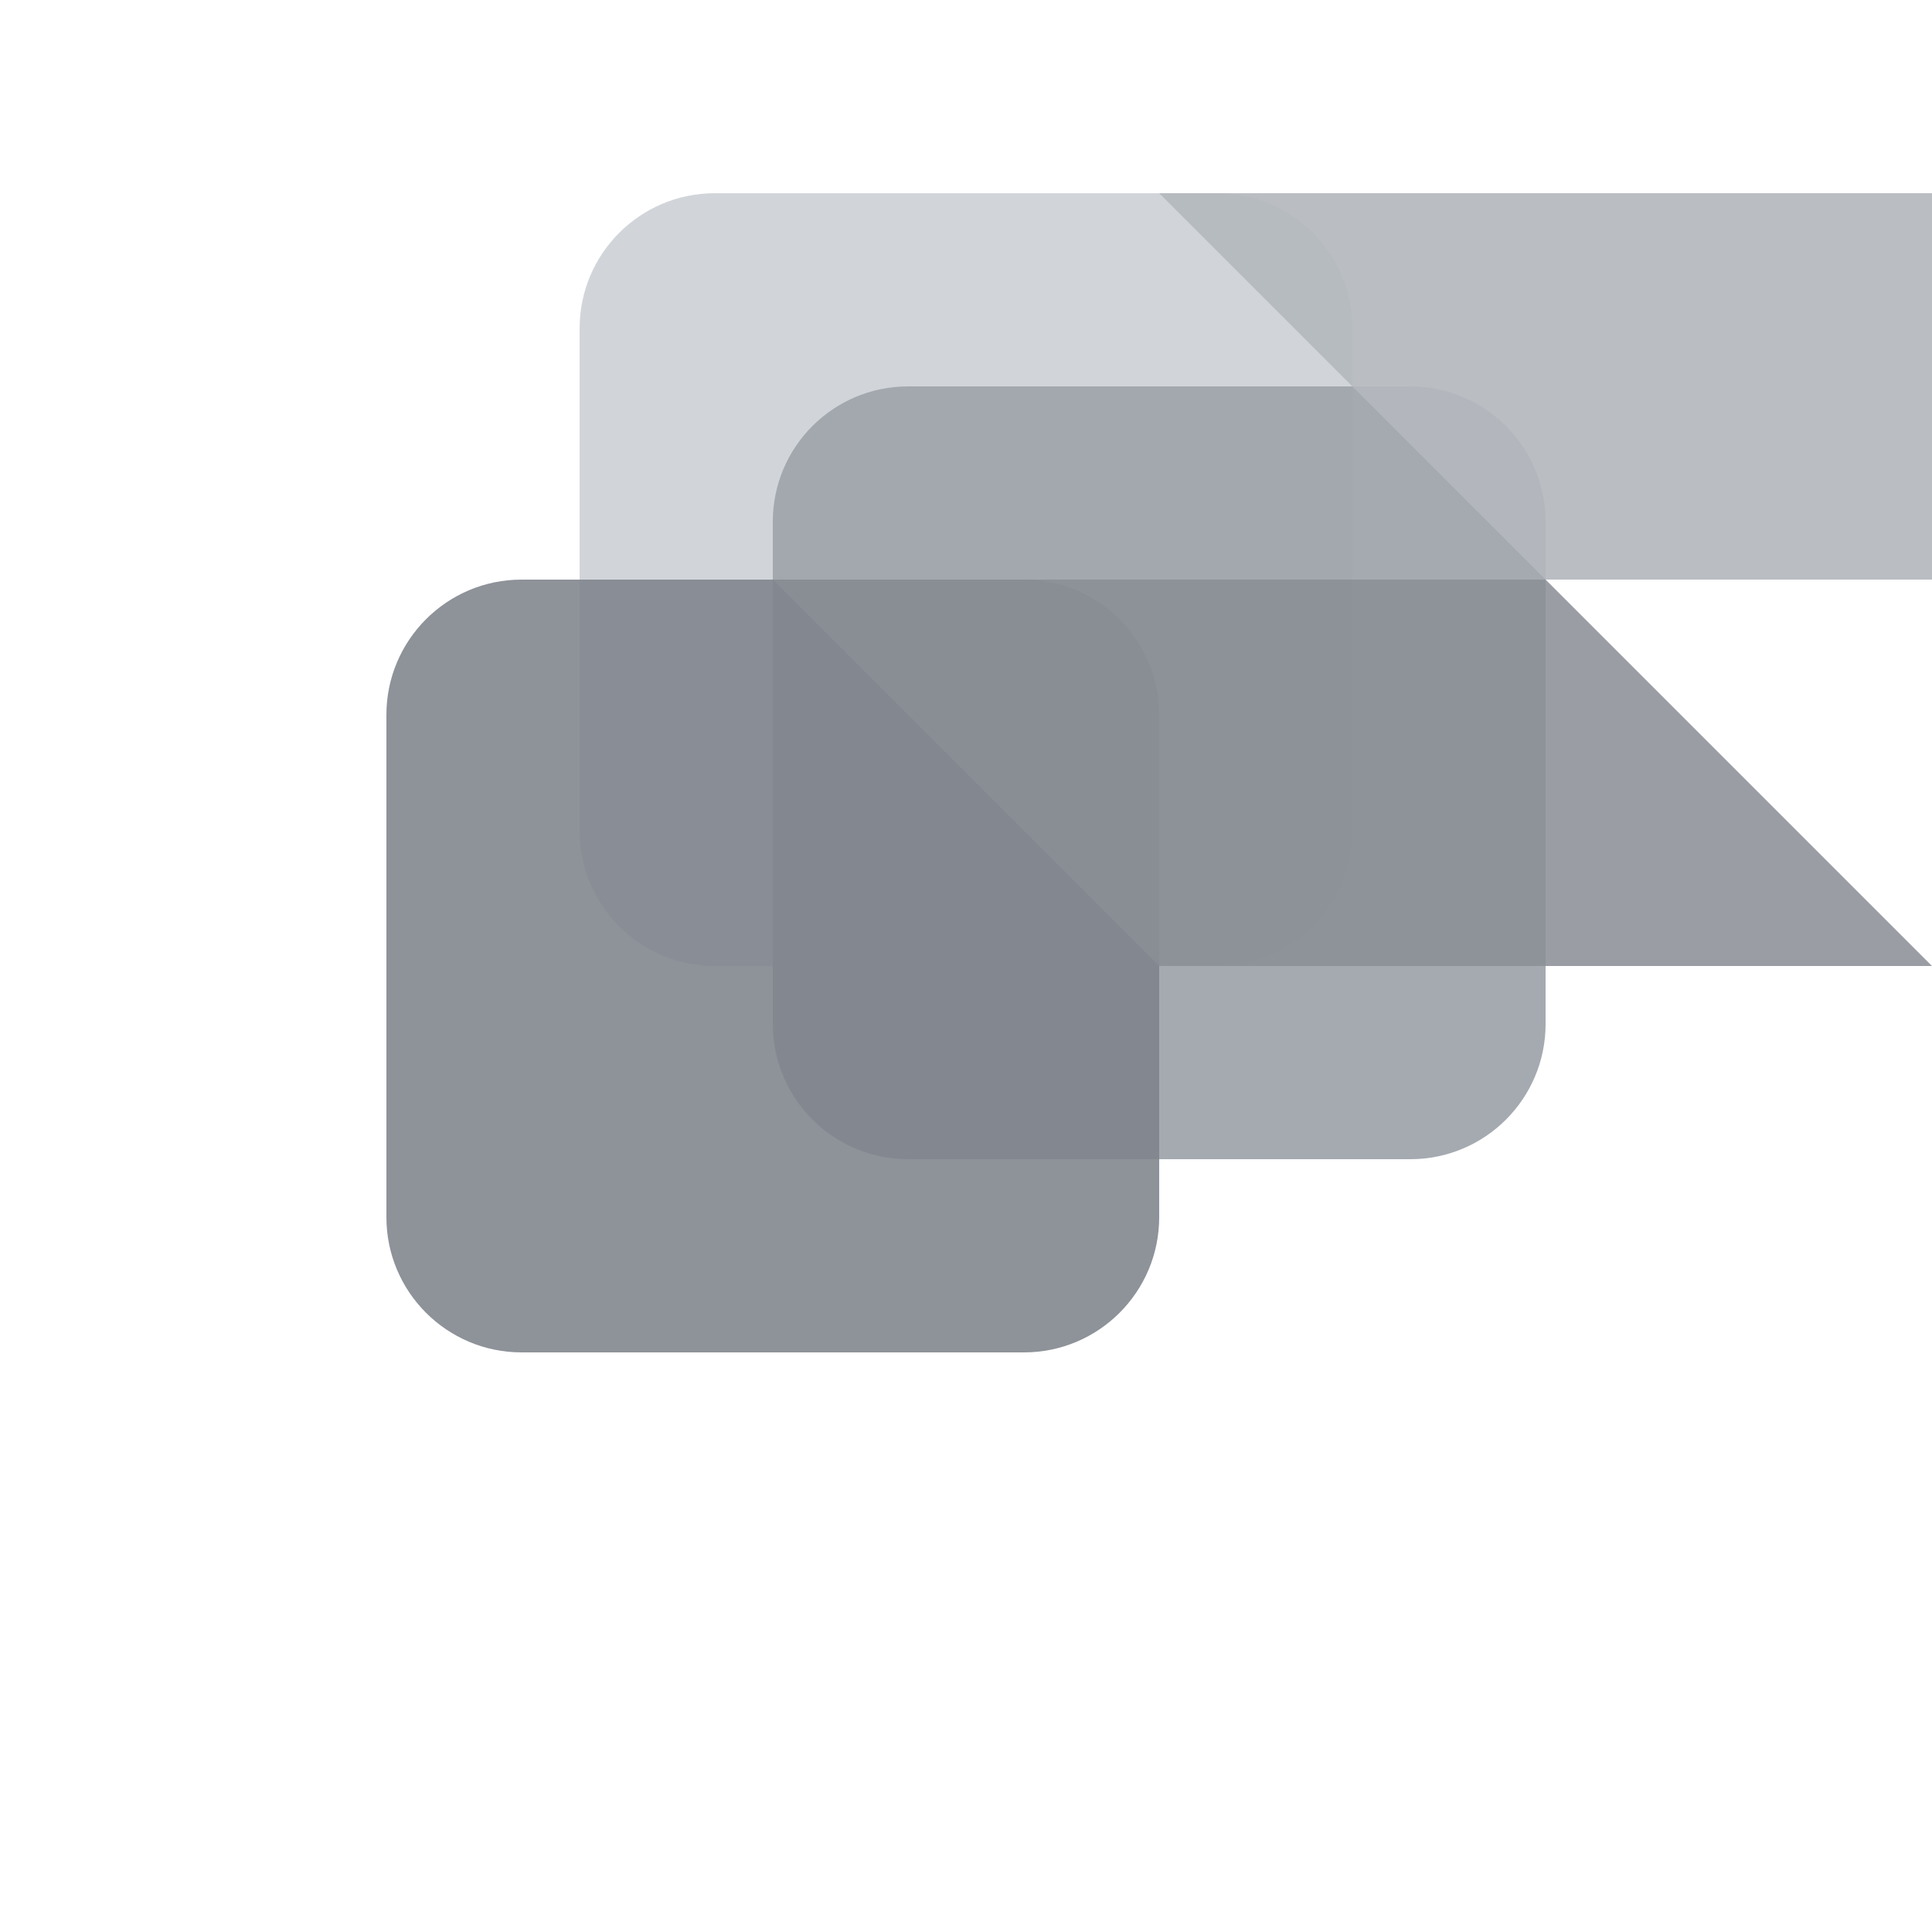
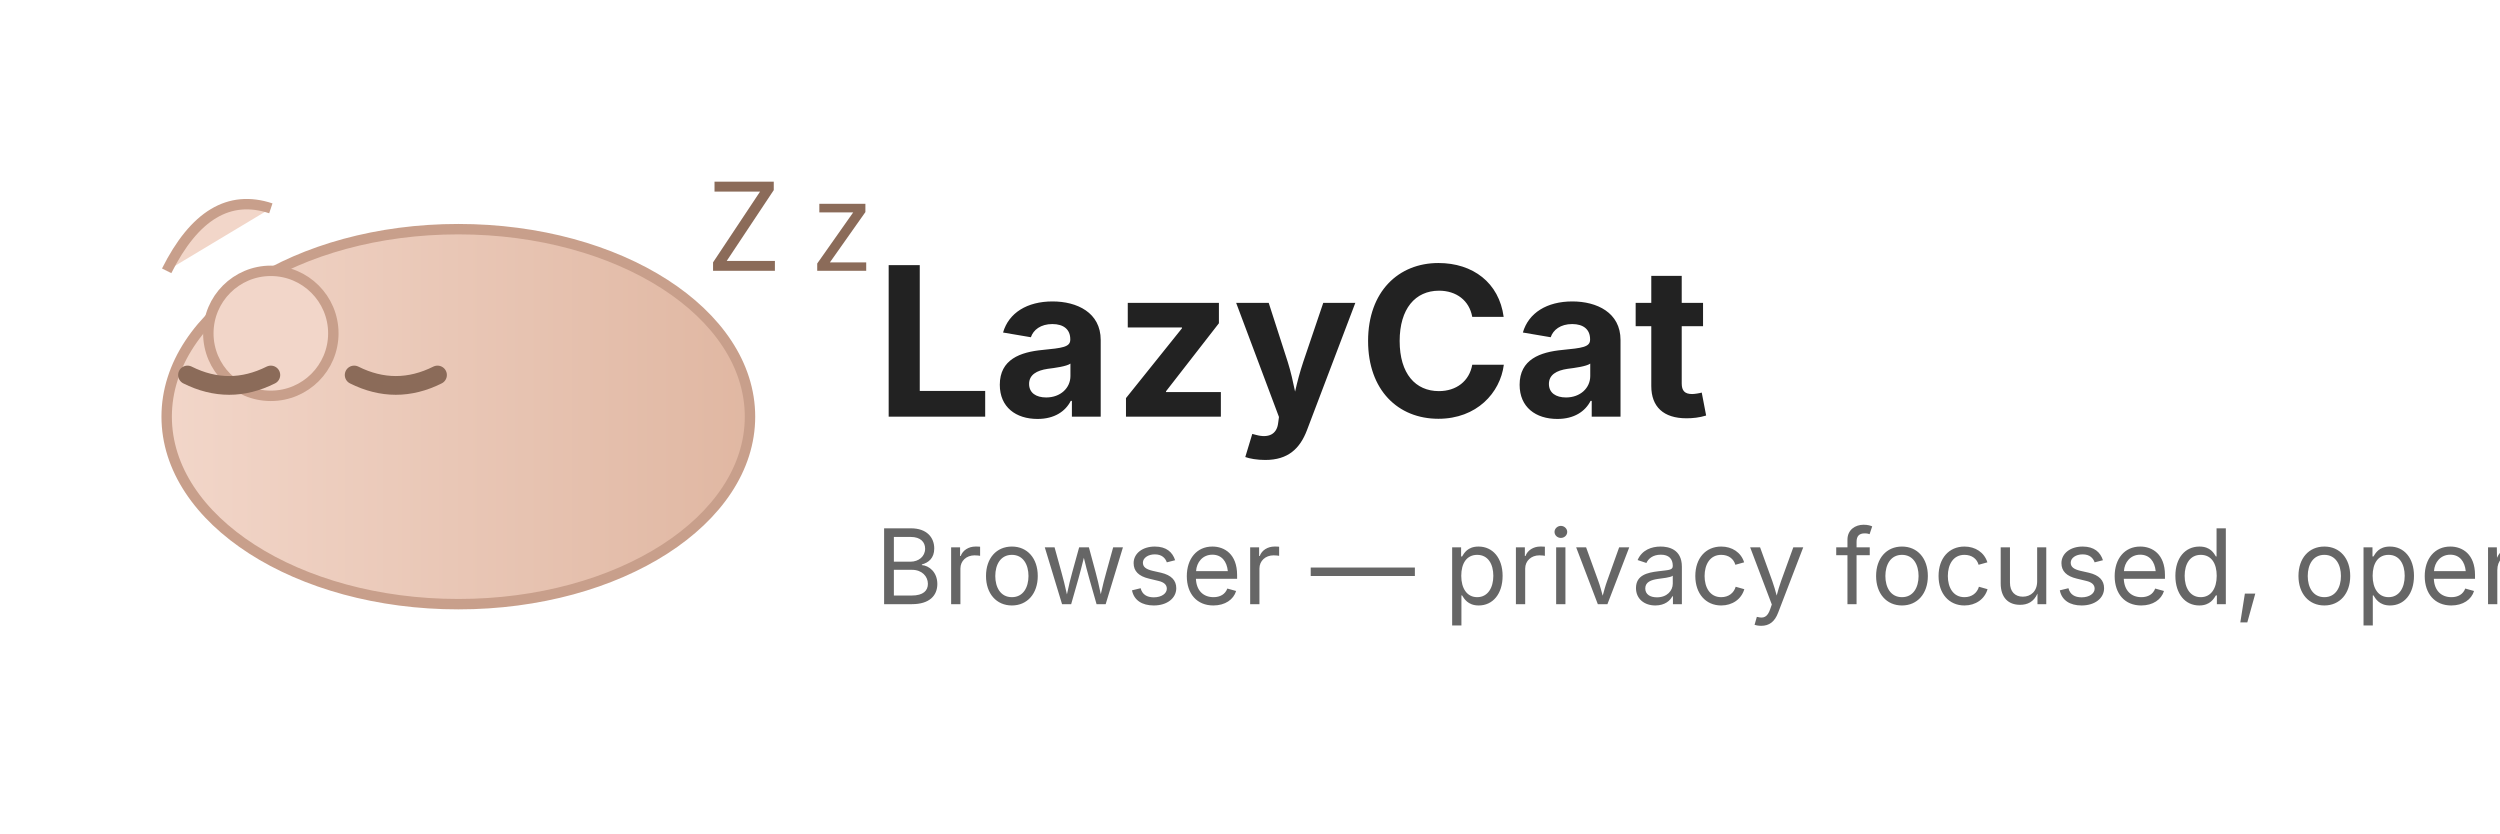
- <svg xmlns="http://www.w3.org/2000/svg" viewBox="0 0 200 200">
+ <svg xmlns="http://www.w3.org/2000/svg" viewBox="0 0 240 80">
  <defs>
-     <linearGradient id="cubeGrad" x1="0%" y1="0%" x2="100%" y2="100%">
-       <stop offset="0%" stop-color="#8a8f96" />
-       <stop offset="100%" stop-color="#4f545b" />
+     <linearGradient id="body" x1="0%" x2="100%">
+       <stop offset="0%" stop-color="#f2d6c9" />
+       <stop offset="100%" stop-color="#e0b7a2" />
    </linearGradient>
  </defs>
-   <g transform="translate(20 20)">
-     <rect x="40" y="0" width="80" height="80" rx="14" fill="#d1d5da" />
-     <rect x="60" y="20" width="80" height="80" rx="14" fill="#a1a6ad" opacity="0.95" />
-     <rect x="20" y="40" width="80" height="80" rx="14" fill="#7f848b" opacity="0.88" />
-     <path d="M100 0 L180 0 L220 40 L140 40 Z" fill="#b4b8be" opacity="0.92" />
-     <path d="M60 40 L140 40 L180 80 L100 80 Z" fill="#8a8f96" opacity="0.86" />
+   <g transform="translate(8,8)">
+     <ellipse cx="36" cy="32" rx="28" ry="18" fill="url(#body)" stroke="#c89f8b" stroke-width="1" />
+     <circle cx="18" cy="24" r="6" fill="#f2d6c9" stroke="#c89f8b" stroke-width="1" />
+     <path d="M8 18 Q12 10 18 12" fill="#f2d6c9" stroke="#c89f8b" stroke-width="1" />
+     <path d="M26 28 Q30 30 34 28" stroke="#8b6b59" stroke-width="1.8" fill="none" stroke-linecap="round" />
+     <path d="M10 28 Q14 30 18 28" stroke="#8b6b59" stroke-width="1.8" fill="none" stroke-linecap="round" />
+     <text x="60" y="18" font-family="sans-serif" font-size="12" fill="#8b6b59">Z z</text>
  </g>
+   <text x="84" y="40" font-family="Inter, Arial, sans-serif" font-weight="700" font-size="20" fill="#222">LazyCat</text>
+   <text x="84" y="58" font-family="Inter, Arial, sans-serif" font-size="10" fill="#666">Browser — privacy focused, open source</text>
</svg>
